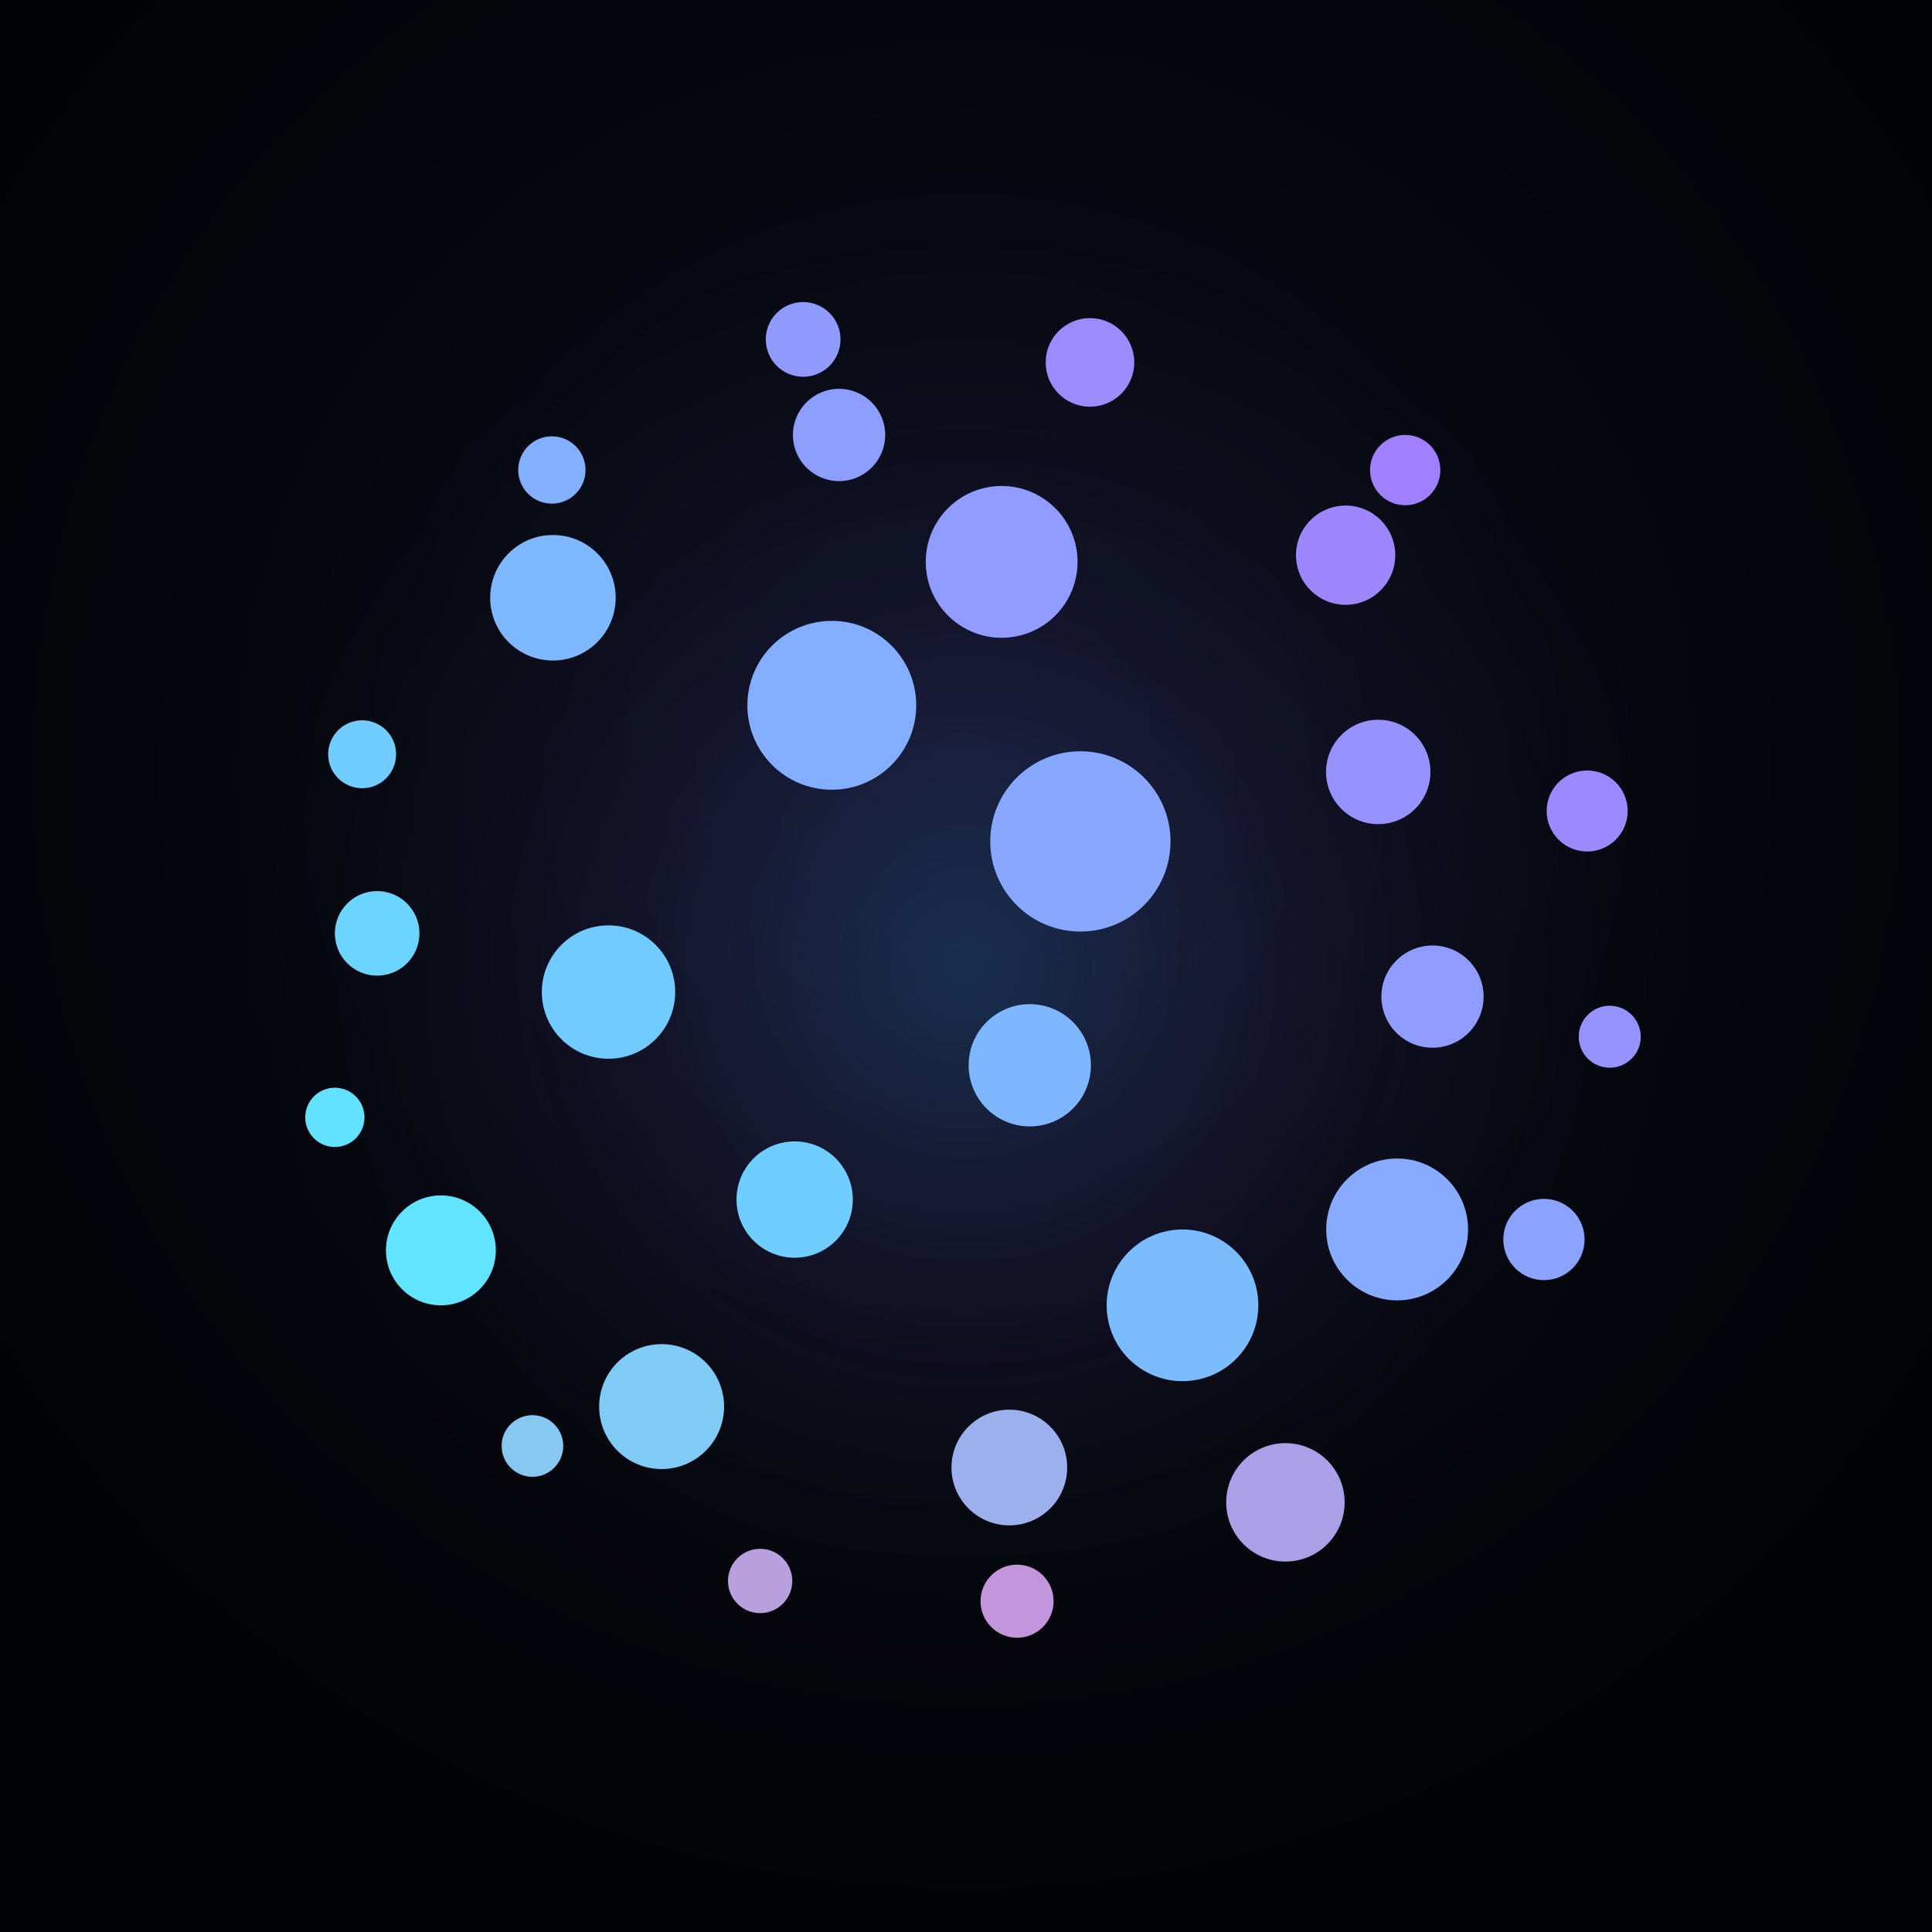
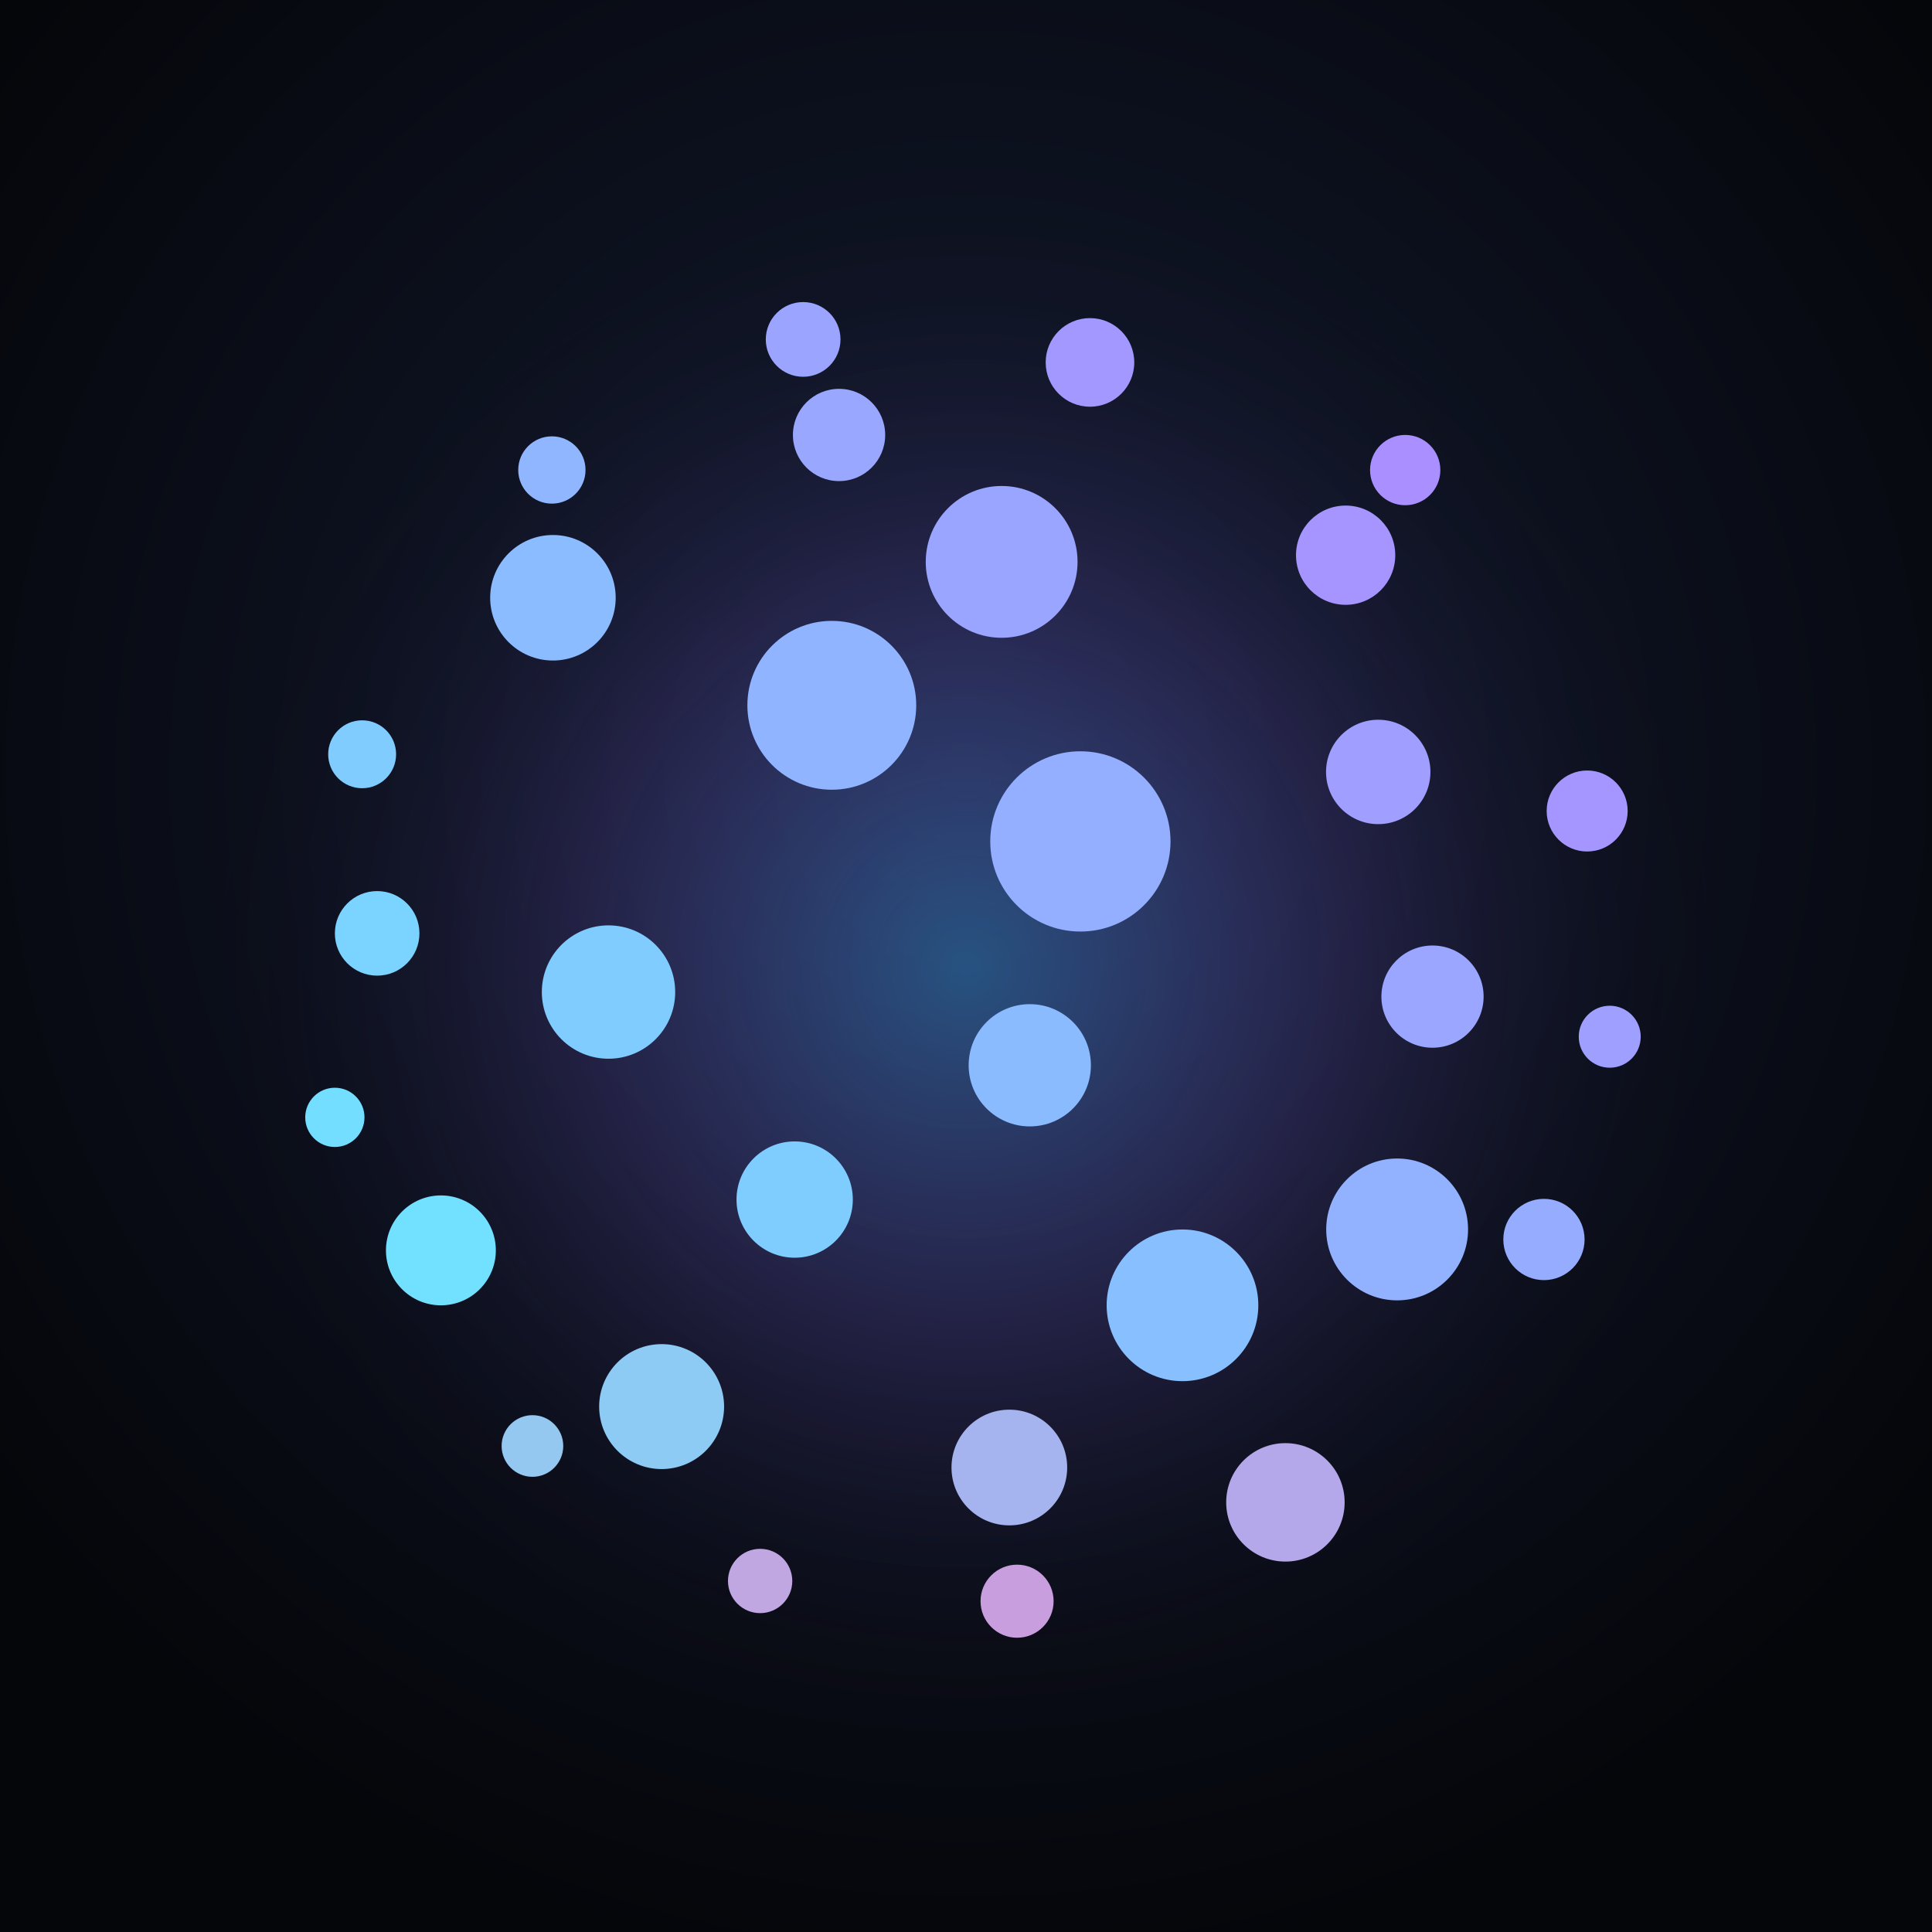
<svg xmlns="http://www.w3.org/2000/svg" viewBox="0 0 1024 1024" width="32" height="32">
  <defs>
    <radialGradient id="gBg" cx="50%" cy="40%" r="62%">
-       <stop offset="0" stop-color="#0b1020" />
-       <stop offset="0.7" stop-color="#04050a" />
-       <stop offset="1" stop-color="#020306" />
+       <stop offset="0" stop-color="#141c33" />
+       <stop offset="1" stop-color="#05060a" />
    </radialGradient>
    <radialGradient id="gGlow" cx="50%" cy="50%" r="50%">
-       <stop offset="0" stop-color="#46aaff" stop-opacity="0.22" />
-       <stop offset="0.45" stop-color="#966eff" stop-opacity="0.07" />
+       <stop offset="0" stop-color="#46aaff" stop-opacity="0.40" />
+       <stop offset="0.5" stop-color="#966eff" stop-opacity="0.14" />
      <stop offset="1" stop-color="#000" stop-opacity="0" />
    </radialGradient>
    <filter id="blur" x="-30%" y="-30%" width="160%" height="160%">
      <feGaussianBlur stdDeviation="14" />
    </filter>
    <filter id="blurW" x="-50%" y="-50%" width="200%" height="200%">
      <feGaussianBlur stdDeviation="46" />
    </filter>
  </defs>
  <rect width="1024" height="1024" fill="url(#gBg)" />
  <rect x="92" y="92" width="840" height="840" fill="url(#gGlow)" />
  <g transform="translate(512 512) scale(0.9) translate(-512 -512)">
-     <circle cx="140.31" cy="601.14" r="17.45" fill="#62e2ff" />
-     <circle cx="390.76" cy="874.17" r="18.94" fill="#b8a0df" />
-     <circle cx="891.10" cy="553.65" r="18.25" fill="#9594ff" />
-     <circle cx="416.09" cy="143.00" r="22.00" fill="#919aff" />
-     <circle cx="770.65" cy="219.95" r="20.70" fill="#a180ff" />
-     <circle cx="256.67" cy="794.67" r="18.15" fill="#87c8f0" />
-     <circle cx="268.12" cy="219.89" r="19.82" fill="#82b0ff" />
-     <circle cx="877.81" cy="420.72" r="23.85" fill="#9c88ff" />
-     <circle cx="156.38" cy="387.31" r="20.00" fill="#71ccff" />
-     <circle cx="852.36" cy="673.06" r="23.93" fill="#8ba3ff" />
-     <circle cx="542.08" cy="886.08" r="21.52" fill="#c295dc" />
-     <circle cx="700.11" cy="827.87" r="34.88" fill="#ab9fe8" />
-     <circle cx="585.01" cy="156.54" r="26.09" fill="#9a8bff" />
-     <circle cx="202.76" cy="679.47" r="32.36" fill="#61e4ff" />
-     <circle cx="165.22" cy="492.78" r="24.90" fill="#6bd5ff" />
-     <circle cx="735.57" cy="270.07" r="29.23" fill="#9e86ff" />
-     <circle cx="268.74" cy="295.14" r="36.96" fill="#7eb8ff" />
-     <circle cx="437.24" cy="199.27" r="27.17" fill="#8e9eff" />
-     <circle cx="332.75" cy="771.47" r="36.79" fill="#7fcbf5" />
-     <circle cx="765.90" cy="667.14" r="41.77" fill="#86abff" />
-     <circle cx="537.52" cy="807.35" r="34.07" fill="#9bb0ed" />
-     <circle cx="786.73" cy="530.03" r="30.10" fill="#909cff" />
-     <circle cx="754.77" cy="397.72" r="30.74" fill="#9692ff" />
-     <circle cx="532.99" cy="274.01" r="44.70" fill="#909cff" />
-     <circle cx="639.49" cy="711.83" r="44.66" fill="#7bbcff" />
-     <circle cx="301.47" cy="527.34" r="39.27" fill="#71cbff" />
-     <circle cx="432.97" cy="358.47" r="49.72" fill="#84aeff" />
-     <circle cx="411.10" cy="649.55" r="34.25" fill="#70cdff" />
-     <circle cx="579.36" cy="438.63" r="53.08" fill="#88a7ff" />
-     <circle cx="549.56" cy="570.47" r="36.00" fill="#7eb7ff" />
+     <circle cx="140.31" cy="601.14" r="17.45" fill="#73deff" />
+     <circle cx="390.76" cy="874.17" r="18.94" fill="#c0a7e1" />
+     <circle cx="891.10" cy="553.65" r="18.25" fill="#9f9fff" />
+     <circle cx="416.09" cy="143.00" r="22.00" fill="#9ba4ff" />
+     <circle cx="770.65" cy="219.95" r="20.70" fill="#a98fff" />
+     <circle cx="256.67" cy="794.67" r="18.15" fill="#95c8f1" />
+     <circle cx="268.12" cy="219.89" r="19.82" fill="#8fb6ff" />
+     <circle cx="877.81" cy="420.72" r="23.85" fill="#a596ff" />
+     <circle cx="156.38" cy="387.31" r="20.00" fill="#80ccff" />
+     <circle cx="852.36" cy="673.06" r="23.93" fill="#96acff" />
+     <circle cx="542.08" cy="886.08" r="21.52" fill="#c99ede" />
+     <circle cx="700.11" cy="827.87" r="34.88" fill="#b4a7ea" />
+     <circle cx="585.01" cy="156.54" r="26.09" fill="#a398ff" />
+     <circle cx="202.76" cy="679.47" r="32.36" fill="#72e0ff" />
+     <circle cx="165.22" cy="492.78" r="24.90" fill="#7ad4ff" />
+     <circle cx="735.57" cy="270.07" r="29.23" fill="#a694ff" />
+     <circle cx="268.74" cy="295.14" r="36.96" fill="#8bbcff" />
+     <circle cx="437.24" cy="199.27" r="27.17" fill="#99a7ff" />
+     <circle cx="332.75" cy="771.47" r="36.79" fill="#8dcbf5" />
+     <circle cx="765.90" cy="667.14" r="41.77" fill="#92b2ff" />
+     <circle cx="537.52" cy="807.35" r="34.07" fill="#a5b4ee" />
+     <circle cx="786.73" cy="530.03" r="30.10" fill="#9aa6ff" />
+     <circle cx="754.77" cy="397.72" r="30.74" fill="#a09eff" />
+     <circle cx="532.99" cy="274.01" r="44.70" fill="#9aa5ff" />
+     <circle cx="639.49" cy="711.83" r="44.66" fill="#88c0ff" />
+     <circle cx="301.47" cy="527.34" r="39.27" fill="#80ccff" />
+     <circle cx="432.97" cy="358.47" r="49.72" fill="#90b4ff" />
+     <circle cx="411.10" cy="649.55" r="34.25" fill="#7fcdff" />
+     <circle cx="579.36" cy="438.63" r="53.08" fill="#94afff" />
+     <circle cx="549.56" cy="570.47" r="36.00" fill="#8bbbff" />
  </g>
</svg>
